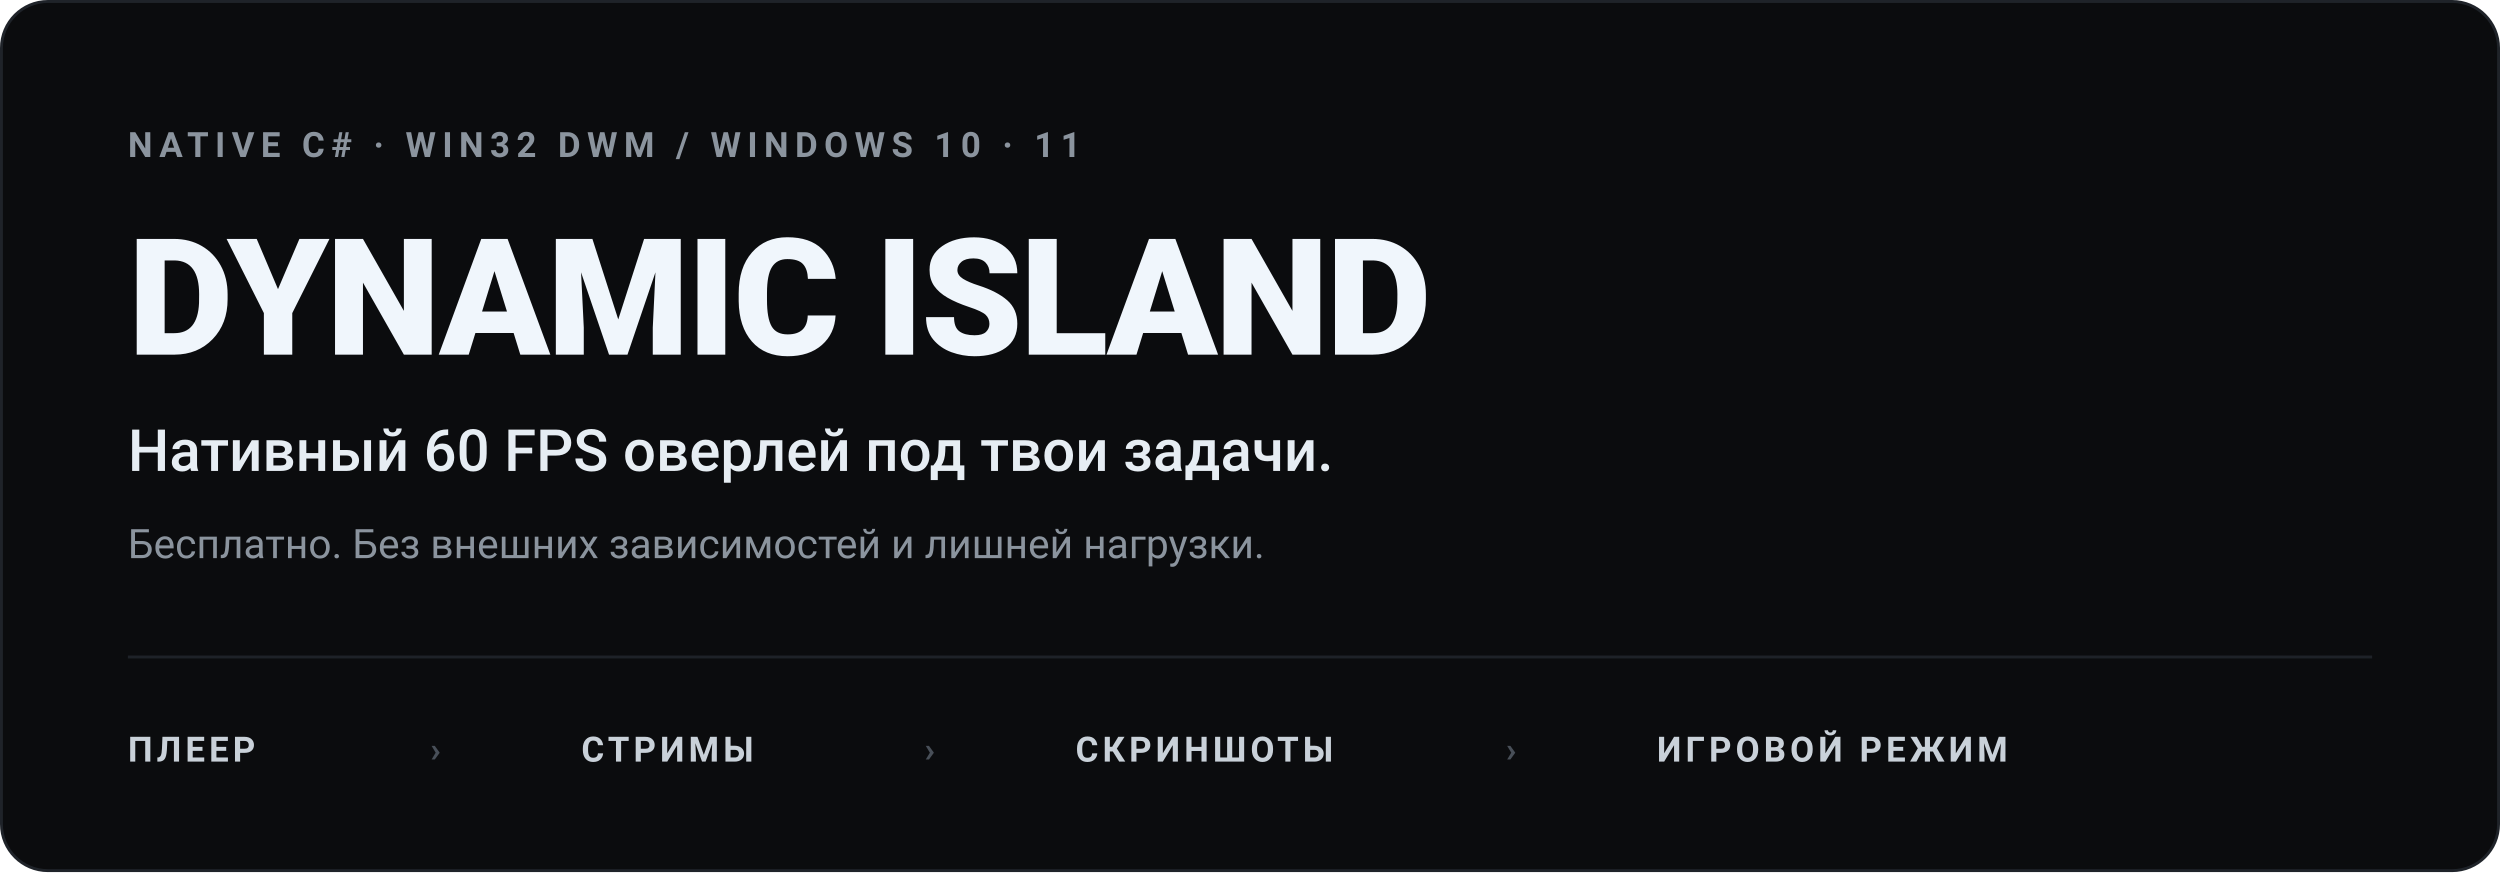
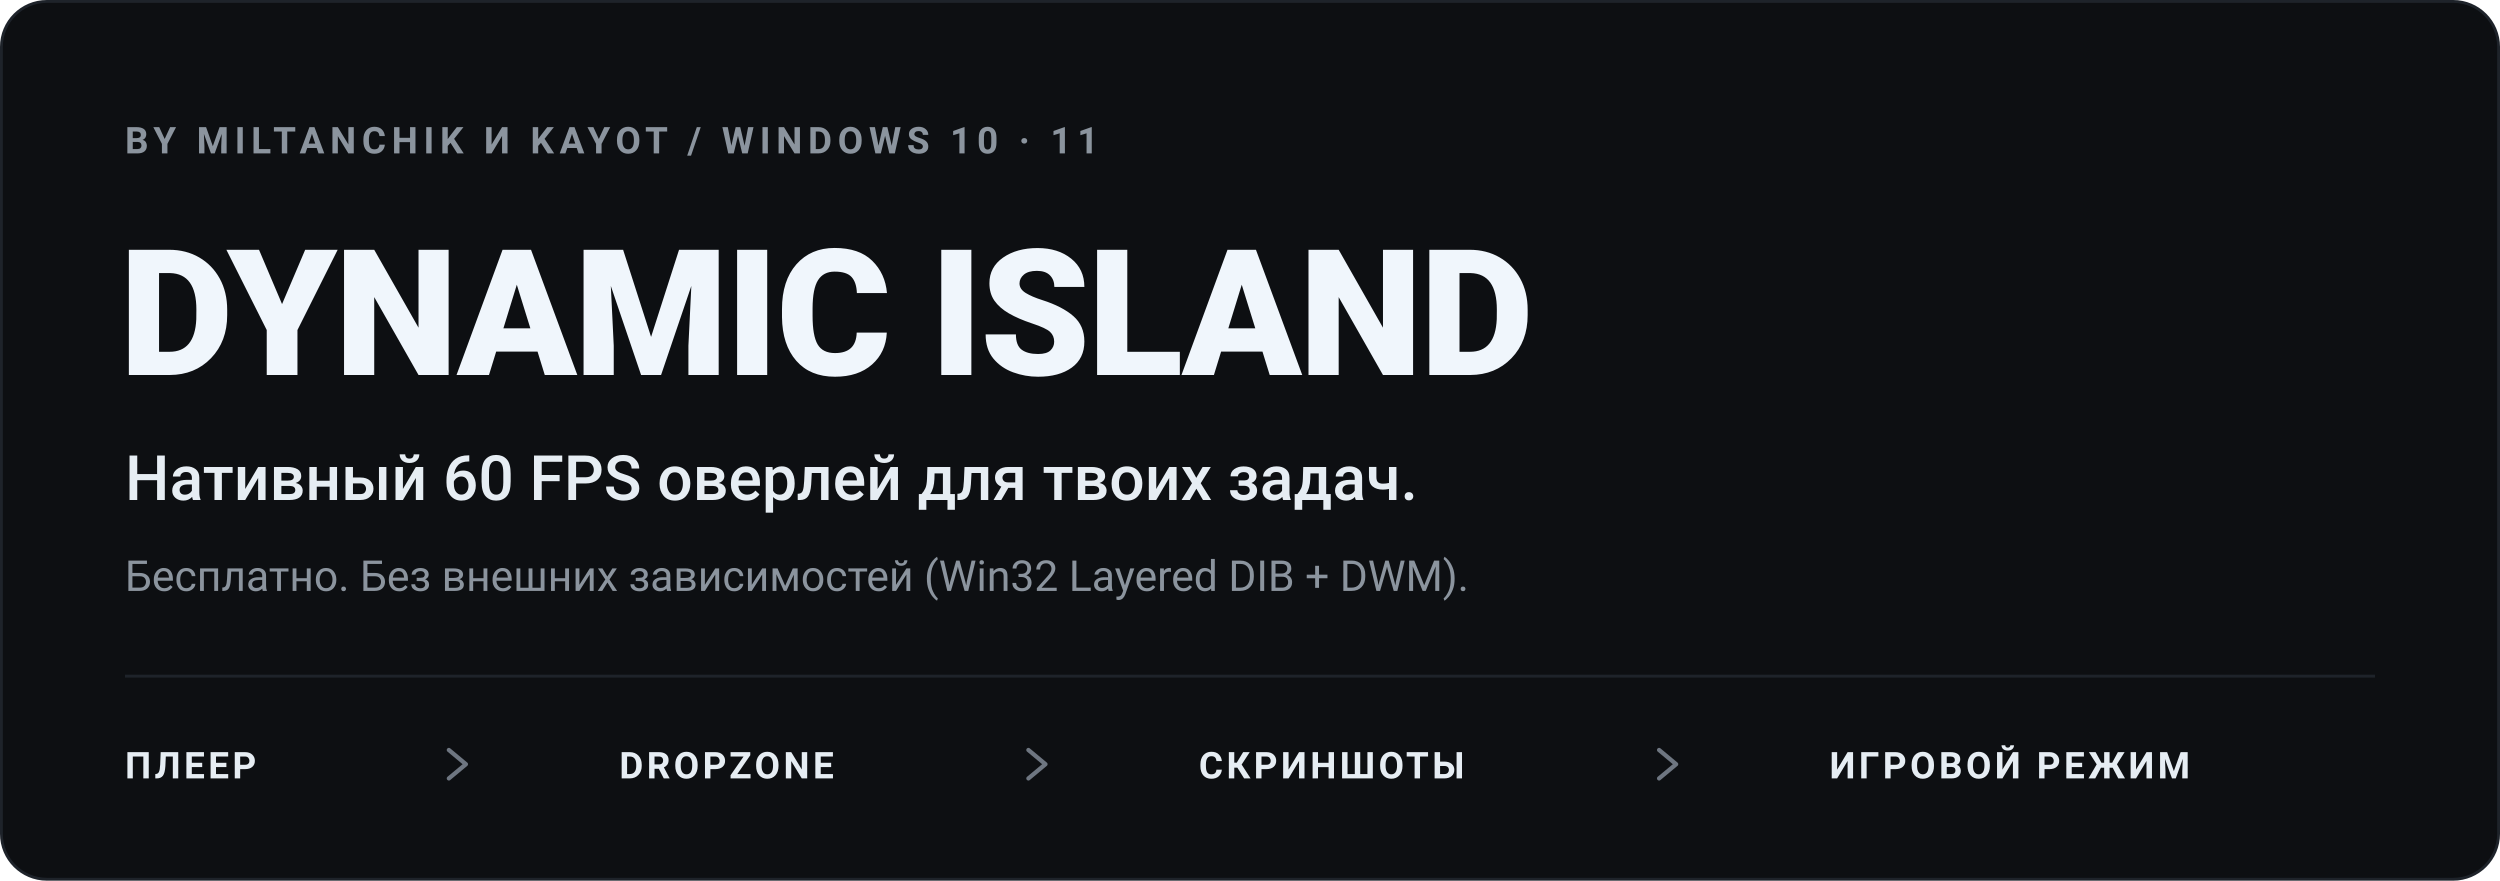
- <svg xmlns="http://www.w3.org/2000/svg" width="860" height="300" viewBox="0 0 860 300" fill="none">
-   <rect x="0.5" y="0.5" width="859" height="299" rx="16" fill="#0b0c0e" stroke="#1f2329" />
-   <text x="44" y="54" fill="#8b949e" font-family="-apple-system, BlinkMacSystemFont, 'Segoe UI', Roboto, Helvetica, Arial, sans-serif" font-size="12" font-weight="600" letter-spacing="2.2">
-     NATIVE C# · WIN32 DWM / WINDOWS 10 · 11
-   </text>
-   <text x="44" y="122" fill="#f0f6fc" font-family="-apple-system, BlinkMacSystemFont, 'Segoe UI', Roboto, Helvetica, Arial, sans-serif" font-size="56" font-weight="800" letter-spacing="-1">
-     DYNAMIC ISLAND
-   </text>
-   <text x="44" y="162" fill="#e6edf3" font-family="-apple-system, BlinkMacSystemFont, 'Segoe UI', Roboto, Helvetica, Arial, sans-serif" font-size="20" font-weight="500">
-     Нативный 60 FPS оверлей под твои задачи.
-   </text>
-   <text x="44" y="192" fill="#8b949e" font-family="-apple-system, BlinkMacSystemFont, 'Segoe UI', Roboto, Helvetica, Arial, sans-serif" font-size="14" font-weight="400">
-     Бесплатно. Без внешних зависимостей и лишней нагрузки.
-   </text>
-   <line x1="44" y1="226" x2="816" y2="226" stroke="#1e2228" stroke-width="1" />
-   <g font-family="-apple-system, BlinkMacSystemFont, 'Segoe UI', Roboto, Helvetica, Arial, sans-serif" font-size="12" font-weight="600" letter-spacing="1.4">
-     <text x="44" y="262" fill="#c9d1d9">ПЛЕЕР</text>
-     <text x="148" y="262" fill="#484f58">›</text>
-     <text x="200" y="262" fill="#c9d1d9">СТРИМЫ</text>
-     <text x="318" y="262" fill="#484f58">›</text>
-     <text x="370" y="262" fill="#c9d1d9">СКРИНШОТЫ</text>
-     <text x="518" y="262" fill="#484f58">›</text>
-     <text x="570" y="262" fill="#c9d1d9">ИГРОВОЙ РЕЖИМ</text>
-   </g>
+ <svg xmlns="http://www.w3.org/2000/svg" width="880" height="310" viewBox="0 0 880 310" fill="none">
+   <rect x="0.5" y="0.5" width="879" height="309" rx="16" fill="#0d0f12" stroke="#1e232a" />
+   <text x="44" y="54" fill="#8b949e" font-family="-apple-system, BlinkMacSystemFont, 'Segoe UI', Roboto, Helvetica, Arial, sans-serif" font-size="13" font-weight="600" letter-spacing="2">BY MILTANCHIK И KAYOT / WINDOWS 10 · 11</text>
+   <text x="42" y="132" fill="#f0f6fc" font-family="-apple-system, BlinkMacSystemFont, 'Segoe UI', Roboto, Helvetica, Arial, sans-serif" font-size="62" font-weight="800" letter-spacing="-1">DYNAMIC ISLAND</text>
+   <text x="44" y="176" fill="#e6edf3" font-family="-apple-system, BlinkMacSystemFont, 'Segoe UI', Roboto, Helvetica, Arial, sans-serif" font-size="22" font-weight="500">Нативный 60 FPS оверлей для твоих задач.</text>
+   <text x="44" y="208" fill="#8b949e" font-family="-apple-system, BlinkMacSystemFont, 'Segoe UI', Roboto, Helvetica, Arial, sans-serif" font-size="15" font-weight="400">Бесплатно. Без внешних зависимостей (Win32 Layered DIB + DWM).</text>
+   <line x1="44" y1="238" x2="836" y2="238" stroke="#1e232a" stroke-width="1" />
+   <text x="44" y="274" fill="#e6edf3" font-family="-apple-system, BlinkMacSystemFont, 'Segoe UI', Roboto, Helvetica, Arial, sans-serif" font-size="13" font-weight="600" letter-spacing="1.2">ПЛЕЕР</text>
+   <path d="M158 264 L164 269 L158 274" stroke="#6e7681" stroke-width="1.5" stroke-linecap="round" stroke-linejoin="round" />
+   <text x="218" y="274" fill="#e6edf3" font-family="-apple-system, BlinkMacSystemFont, 'Segoe UI', Roboto, Helvetica, Arial, sans-serif" font-size="13" font-weight="600" letter-spacing="1.2">DROPZONE</text>
+   <path d="M362 264 L368 269 L362 274" stroke="#6e7681" stroke-width="1.5" stroke-linecap="round" stroke-linejoin="round" />
+   <text x="422" y="274" fill="#e6edf3" font-family="-apple-system, BlinkMacSystemFont, 'Segoe UI', Roboto, Helvetica, Arial, sans-serif" font-size="13" font-weight="600" letter-spacing="1.2">СКРИНШОТЫ</text>
+   <path d="M584 264 L590 269 L584 274" stroke="#6e7681" stroke-width="1.5" stroke-linecap="round" stroke-linejoin="round" />
+   <text x="644" y="274" fill="#e6edf3" font-family="-apple-system, BlinkMacSystemFont, 'Segoe UI', Roboto, Helvetica, Arial, sans-serif" font-size="13" font-weight="600" letter-spacing="1.2">ИГРОВОЙ РЕЖИМ</text>
</svg>
